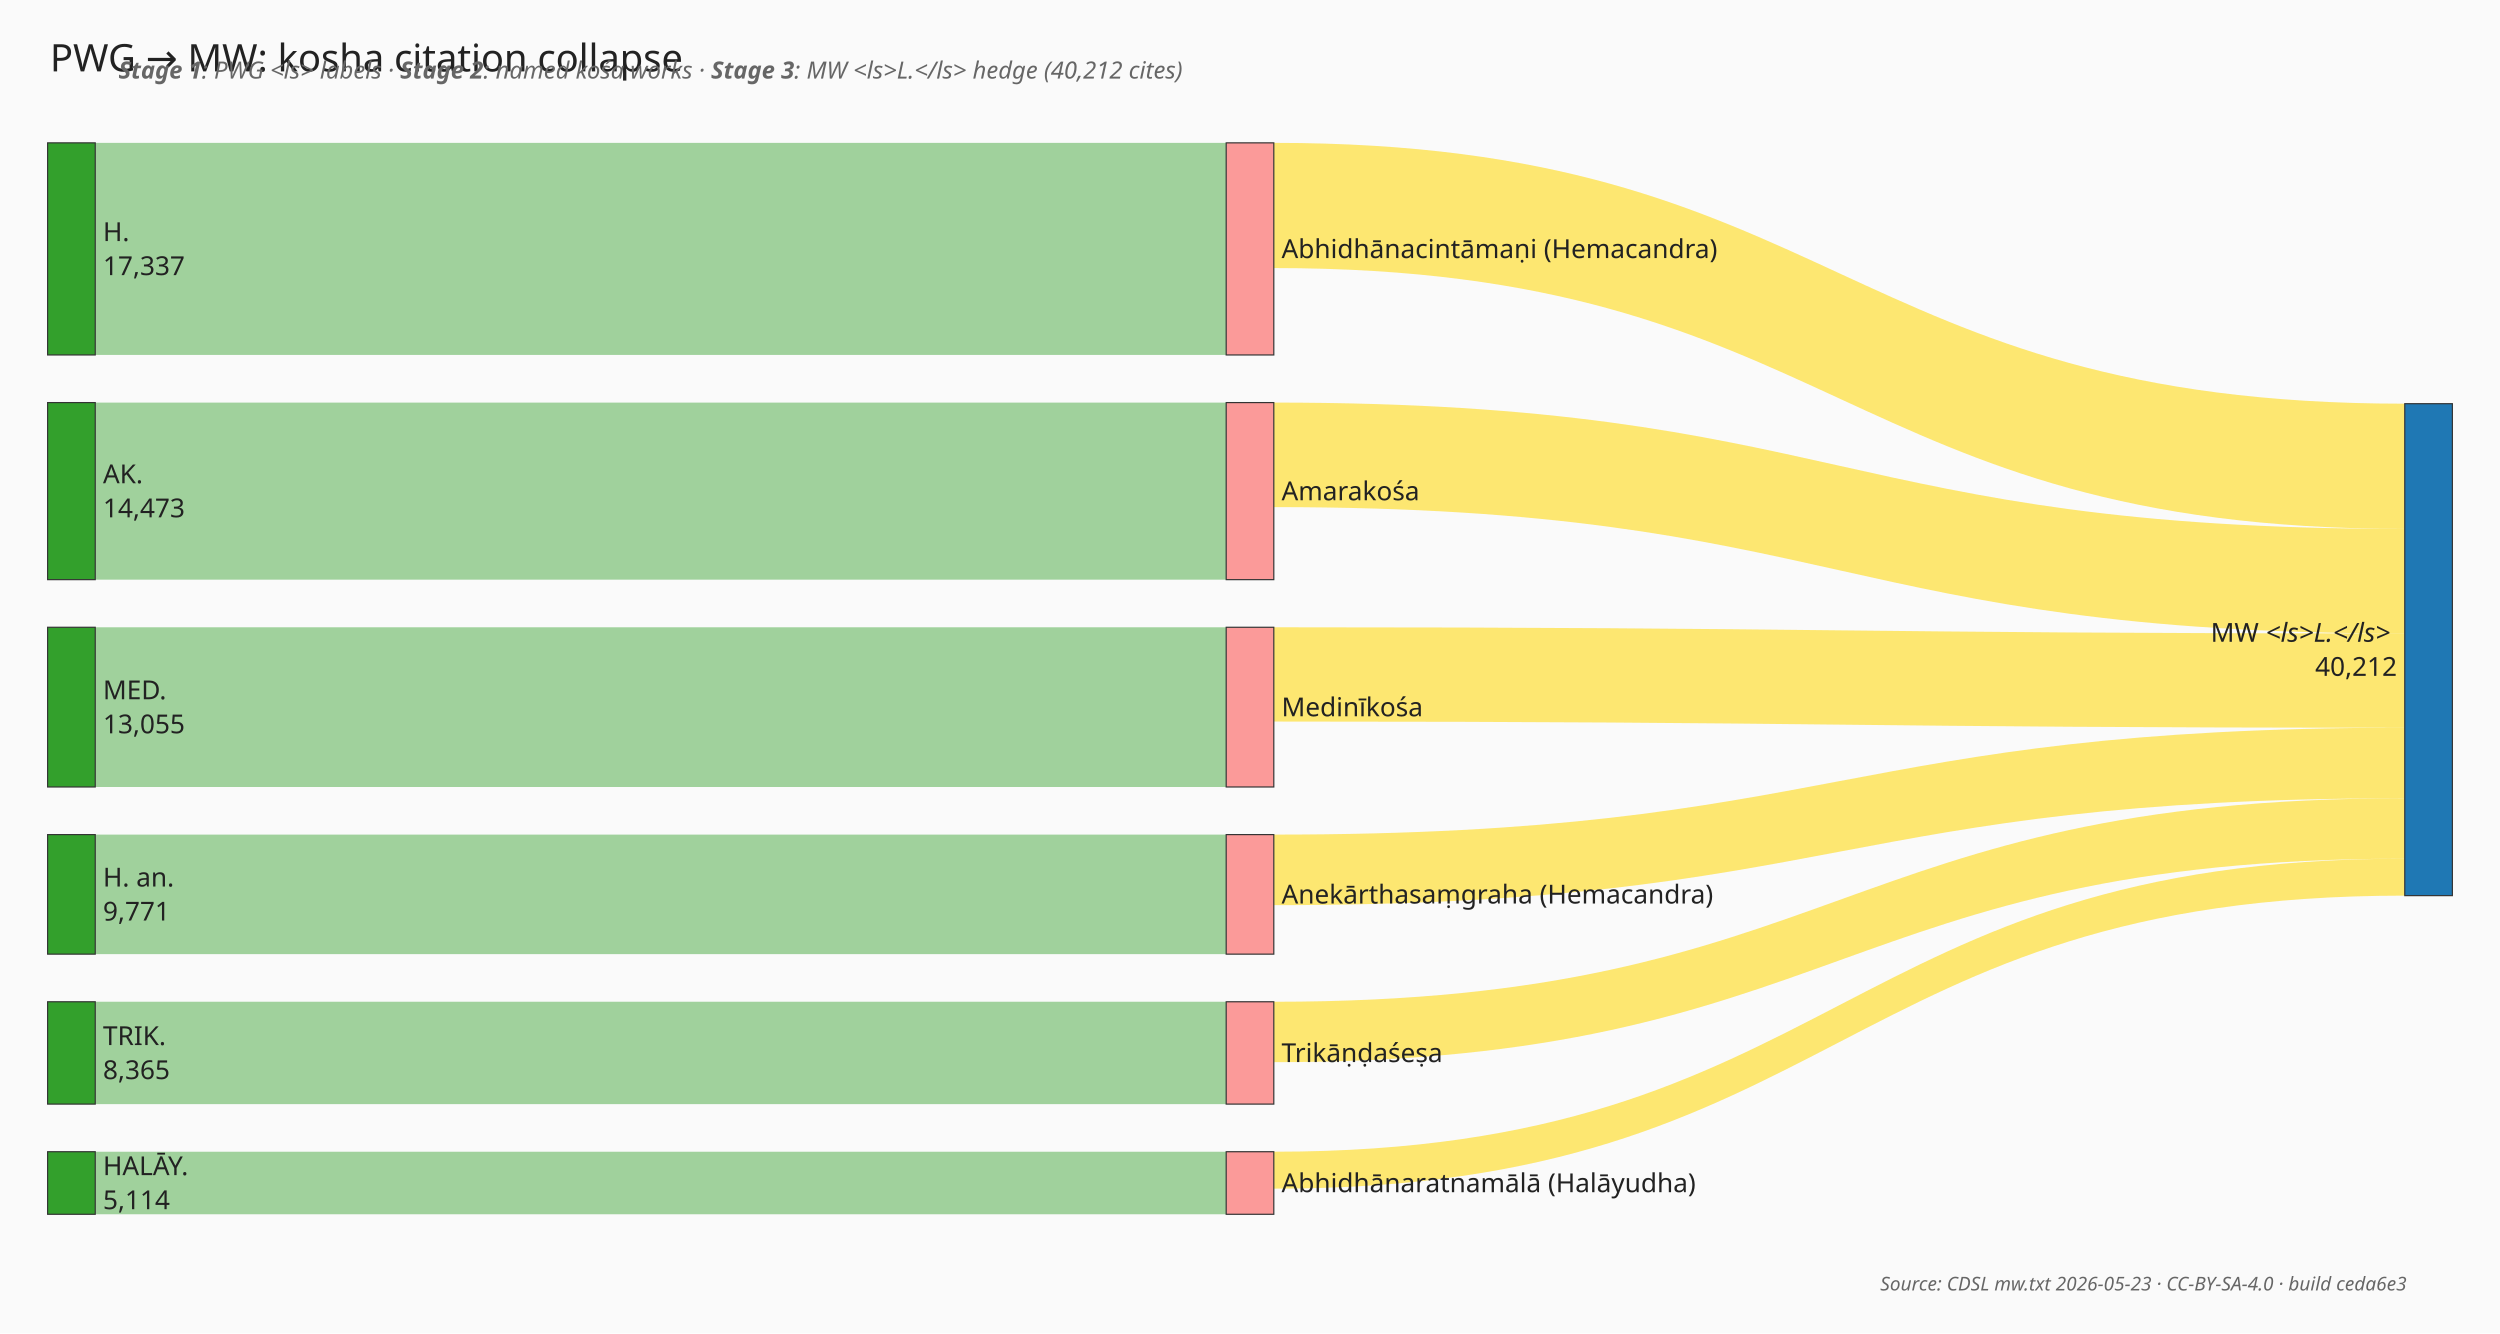
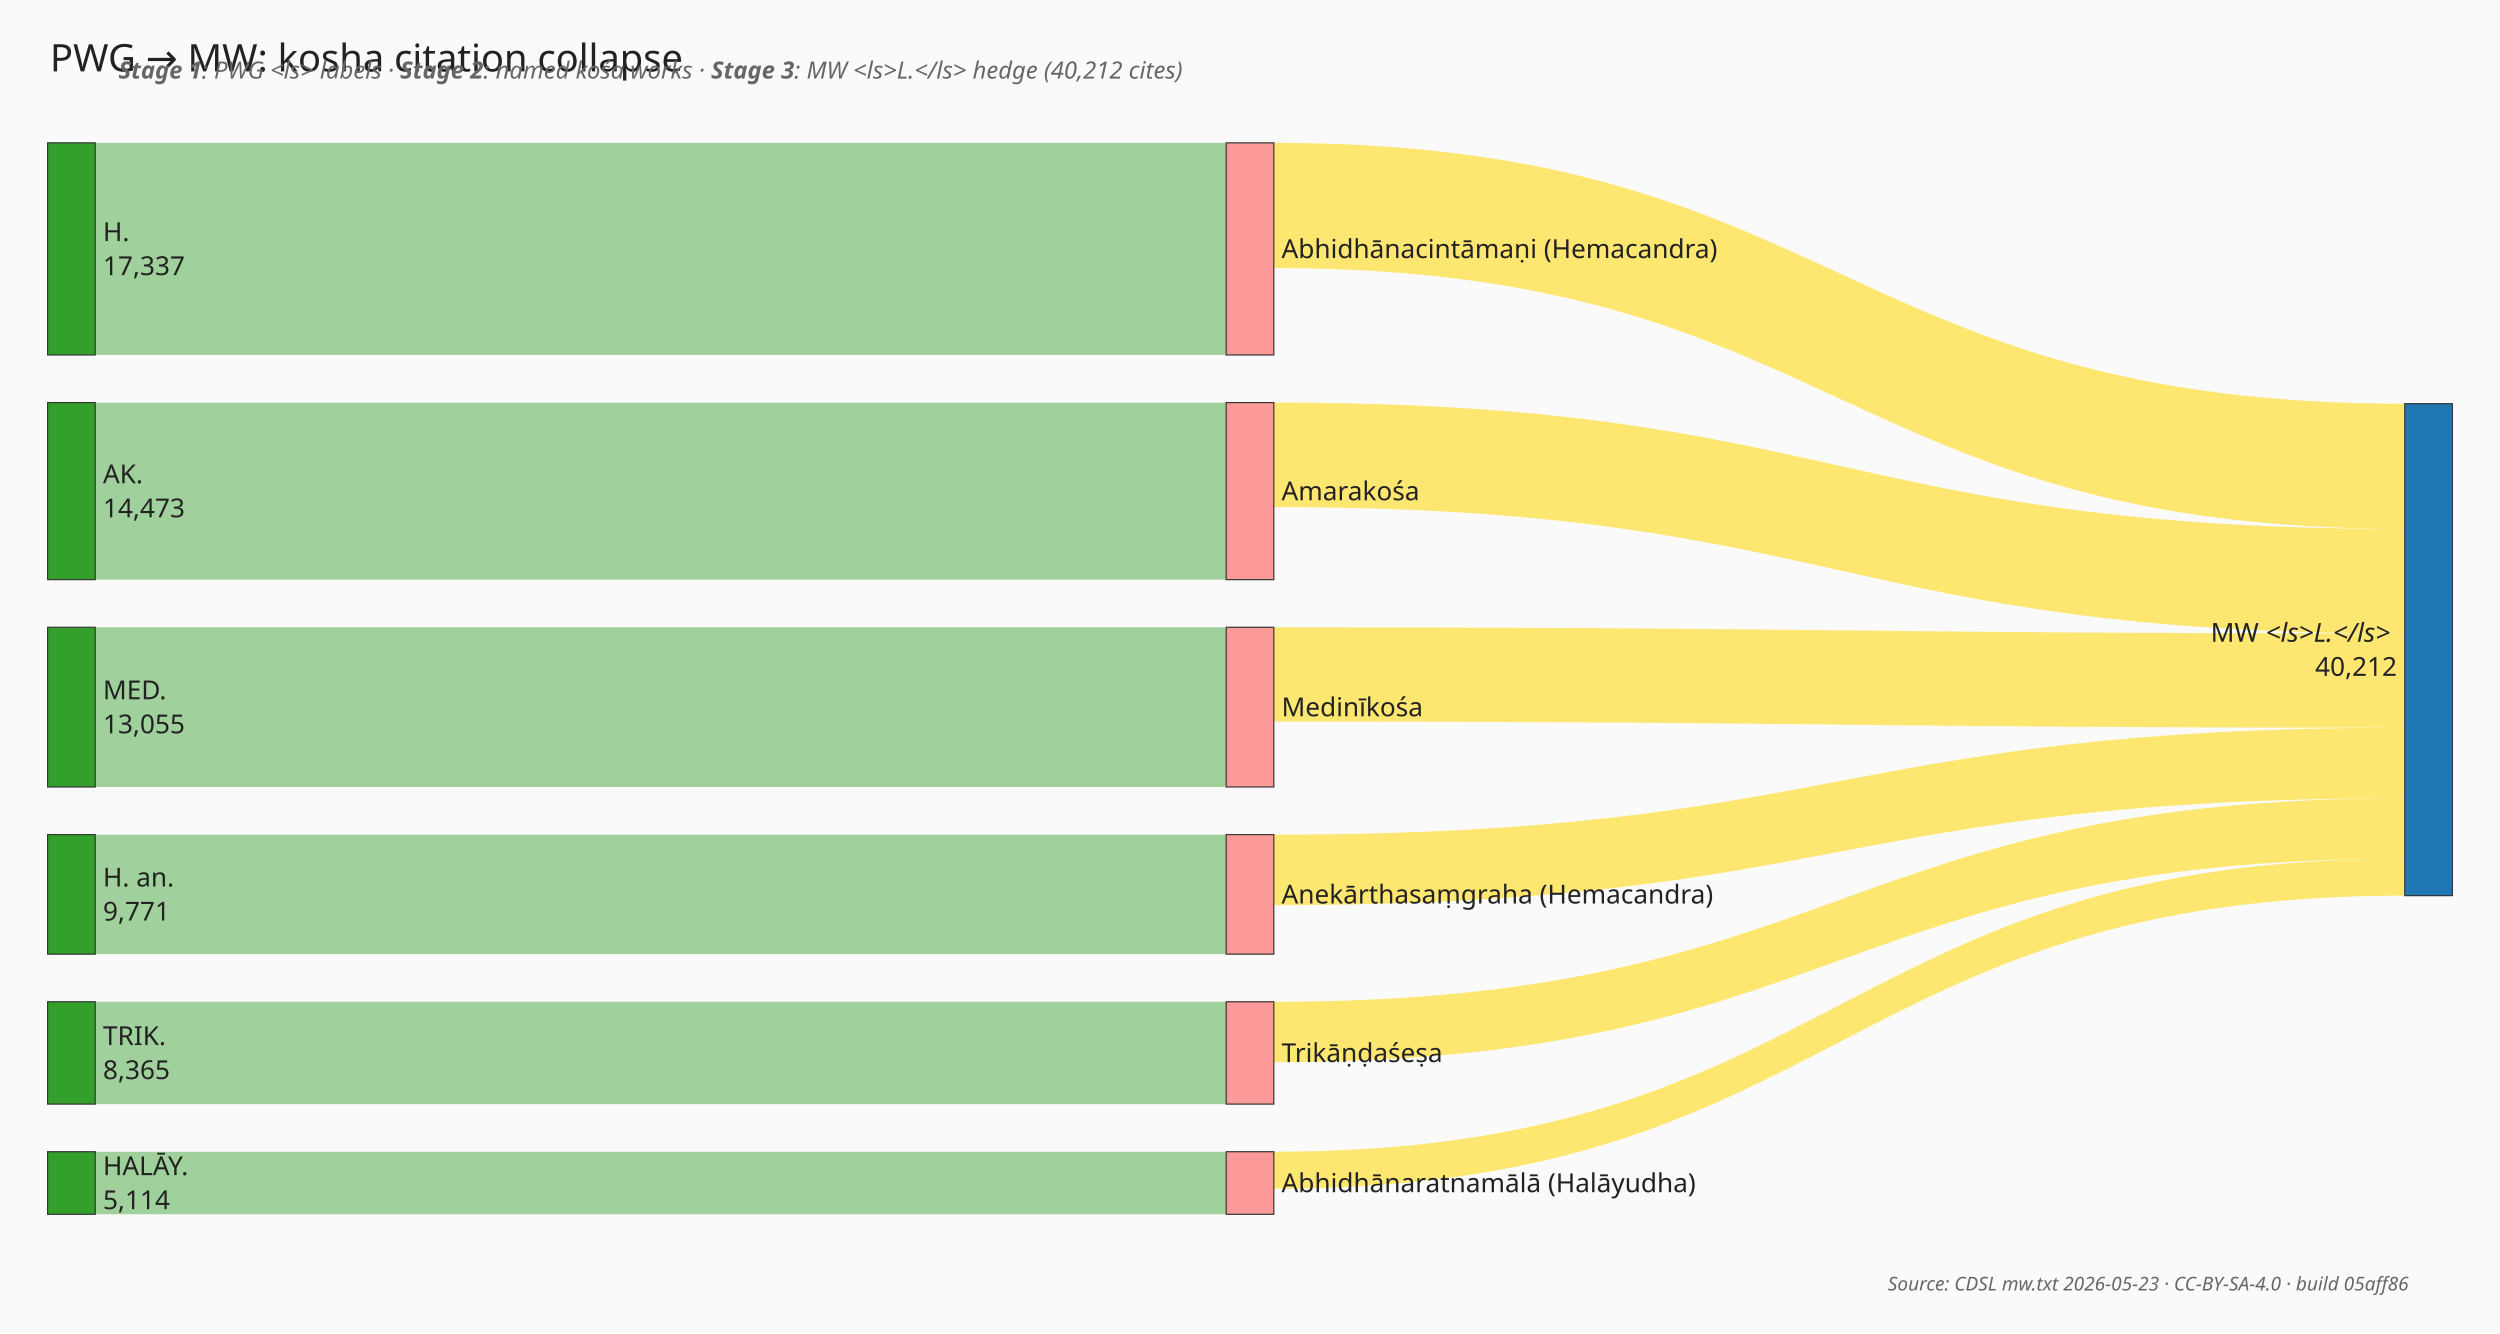
<svg xmlns="http://www.w3.org/2000/svg" class="main-svg" width="1050" height="560" style="" viewBox="0 0 1050 560">
  <rect x="0" y="0" width="1050" height="560" style="fill: rgb(250, 250, 250); fill-opacity: 1;" />
-   <defs id="defs-e32b00">
+   <defs id="defs-dc6bab">
    <g class="clips" />
    <g class="gradients" />
    <g class="patterns" />
  </defs>
  <g class="bglayer" />
  <g class="layer-below">
    <g class="imagelayer" />
    <g class="shapelayer" />
  </g>
  <g class="cartesianlayer" />
  <g class="polarlayer" />
  <g class="smithlayer" />
  <g class="ternarylayer" />
  <g class="geolayer" />
  <g class="funnelarealayer" />
  <g class="pielayer" />
  <g class="iciclelayer" />
  <g class="treemaplayer" />
  <g class="sunburstlayer" />
  <g class="glimages" />
  <g class="sankey" transform="translate(20,60)matrix(1 0 0 1 0 0)" style="box-sizing: content-box; position: absolute; left: 0px; shape-rendering: geometricprecision; pointer-events: none;">
    <g class="sankey-links" style="fill: none;">
      <path class="sankey-link" d="M20,4.263256414560601e-14C257.5,4.263256414560601e-14 257.5,-5.684341886080802e-14 495,-5.684341886080802e-14L495,89.084C257.5,89.084 257.5,89.084 20,89.084Z" style="stroke: rgb(68, 68, 68); stroke-opacity: 1; fill: rgb(51, 160, 44); fill-opacity: 0.45; stroke-width: 0; opacity: 1;" />
      <path class="sankey-link" d="M20,109.084C257.5,109.084 257.5,109.084 495,109.084L495,183.452C257.5,183.452 257.5,183.452 20,183.452Z" style="stroke: rgb(68, 68, 68); stroke-opacity: 1; fill: rgb(51, 160, 44); fill-opacity: 0.45; stroke-width: 0; opacity: 1;" />
      <path class="sankey-link" d="M20,203.452C257.5,203.452 257.5,203.452 495,203.452L495,270.533C257.5,270.533 257.5,270.533 20,270.533Z" style="stroke: rgb(68, 68, 68); stroke-opacity: 1; fill: rgb(51, 160, 44); fill-opacity: 0.45; stroke-width: 0; opacity: 1;" />
      <path class="sankey-link" d="M20,290.533C257.5,290.533 257.5,290.533 495,290.533L495,340.74C257.5,340.74 257.5,340.74 20,340.74Z" style="stroke: rgb(68, 68, 68); stroke-opacity: 1; fill: rgb(51, 160, 44); fill-opacity: 0.45; stroke-width: 0; opacity: 1;" />
      <path class="sankey-link" d="M20,360.74C257.5,360.74 257.5,360.74 495,360.74L495,403.722C257.5,403.722 257.5,403.722 20,403.722Z" style="stroke: rgb(68, 68, 68); stroke-opacity: 1; fill: rgb(51, 160, 44); fill-opacity: 0.45; stroke-width: 0; opacity: 1;" />
      <path class="sankey-link" d="M20,423.722C257.5,423.722 257.5,423.722 495,423.722L495,450C257.5,450 257.5,450 20,450Z" style="stroke: rgb(68, 68, 68); stroke-opacity: 1; fill: rgb(51, 160, 44); fill-opacity: 0.45; stroke-width: 0; opacity: 1;" />
      <path class="sankey-link" d="M515,-5.684341886080802e-14C752.5,-5.684341886080802e-14 752.5,109.55 990,109.55L990,162.136C752.5,162.136 752.5,52.586 515,52.586Z" style="stroke: rgb(68, 68, 68); stroke-opacity: 1; fill: rgb(255, 215, 0); fill-opacity: 0.55; stroke-width: 0; opacity: 1;" />
      <path class="sankey-link" d="M515,109.084C752.5,109.084 752.5,162.136 990,162.136L990,206.039C752.5,206.039 752.5,152.986 515,152.986Z" style="stroke: rgb(68, 68, 68); stroke-opacity: 1; fill: rgb(255, 215, 0); fill-opacity: 0.55; stroke-width: 0; opacity: 1;" />
      <path class="sankey-link" d="M515,203.452C752.5,203.452 752.5,206.039 990,206.039L990,245.64C752.5,245.64 752.5,243.053 515,243.053Z" style="stroke: rgb(68, 68, 68); stroke-opacity: 1; fill: rgb(255, 215, 0); fill-opacity: 0.55; stroke-width: 0; opacity: 1;" />
      <path class="sankey-link" d="M515,290.533C752.5,290.533 752.5,245.64 990,245.64L990,275.278C752.5,275.278 752.5,320.171 515,320.171Z" style="stroke: rgb(68, 68, 68); stroke-opacity: 1; fill: rgb(255, 215, 0); fill-opacity: 0.55; stroke-width: 0; opacity: 1;" />
      <path class="sankey-link" d="M515,360.74C752.5,360.74 752.5,275.278 990,275.278L990,300.651C752.5,300.651 752.5,386.113 515,386.113Z" style="stroke: rgb(68, 68, 68); stroke-opacity: 1; fill: rgb(255, 215, 0); fill-opacity: 0.55; stroke-width: 0; opacity: 1;" />
      <path class="sankey-link" d="M515,423.722C752.5,423.722 752.5,300.651 990,300.651L990,316.164C752.5,316.164 752.5,439.235 515,439.235Z" style="stroke: rgb(68, 68, 68); stroke-opacity: 1; fill: rgb(255, 215, 0); fill-opacity: 0.55; stroke-width: 0; opacity: 1;" />
    </g>
    <g class="sankey-node-set" style="cursor: move;">
      <g class="sankey-node" transform="translate(0.000,0.000)" style="opacity: 1;">
        <rect class="node-rect" width="20" height="89.084" style="stroke-width: 0.5; stroke: rgb(51, 51, 51); stroke-opacity: 1; fill: rgb(51, 160, 44); fill-opacity: 1;" />
        <text class="node-label" data-notex="1" x="0" y="0" text-anchor="start" transform="translate(23.25,41.24195)" style="cursor: default; font-family: 'Noto Sans', 'DejaVu Sans', sans-serif; font-size: 11px; fill: rgb(34, 34, 34); fill-opacity: 1; text-shadow: rgb(255, 255, 255) 1px 1px 1px, rgb(255, 255, 255) -1px -1px 1px, rgb(255, 255, 255) 1px -1px 1px, rgb(255, 255, 255) -1px 1px 1px; white-space: pre;">
          <tspan class="line" dy="0em" x="0" y="0">H.</tspan>
          <tspan class="line" dy="1.3em" x="0" y="0">17,337</tspan>
        </text>
      </g>
      <g class="sankey-node" transform="translate(0.000,109.084)" style="opacity: 1;">
        <rect class="node-rect" width="20" height="74.368" style="stroke-width: 0.5; stroke: rgb(51, 51, 51); stroke-opacity: 1; fill: rgb(51, 160, 44); fill-opacity: 1;" />
        <text class="node-label" data-notex="1" x="0" y="0" text-anchor="start" transform="translate(23.25,33.88381)" style="cursor: default; font-family: 'Noto Sans', 'DejaVu Sans', sans-serif; font-size: 11px; fill: rgb(34, 34, 34); fill-opacity: 1; text-shadow: rgb(255, 255, 255) 1px 1px 1px, rgb(255, 255, 255) -1px -1px 1px, rgb(255, 255, 255) 1px -1px 1px, rgb(255, 255, 255) -1px 1px 1px; white-space: pre;">
          <tspan class="line" dy="0em" x="0" y="0">AK.</tspan>
          <tspan class="line" dy="1.3em" x="0" y="0">14,473</tspan>
        </text>
      </g>
      <g class="sankey-node" transform="translate(0.000,203.452)" style="opacity: 1;">
        <rect class="node-rect" width="20" height="67.081" style="stroke-width: 0.5; stroke: rgb(51, 51, 51); stroke-opacity: 1; fill: rgb(51, 160, 44); fill-opacity: 1;" />
        <text class="node-label" data-notex="1" x="0" y="0" text-anchor="start" transform="translate(23.25,30.2407)" style="cursor: default; font-family: 'Noto Sans', 'DejaVu Sans', sans-serif; font-size: 11px; fill: rgb(34, 34, 34); fill-opacity: 1; text-shadow: rgb(255, 255, 255) 1px 1px 1px, rgb(255, 255, 255) -1px -1px 1px, rgb(255, 255, 255) 1px -1px 1px, rgb(255, 255, 255) -1px 1px 1px; white-space: pre;">
          <tspan class="line" dy="0em" x="0" y="0">MED.</tspan>
          <tspan class="line" dy="1.3em" x="0" y="0">13,055</tspan>
        </text>
      </g>
      <g class="sankey-node" transform="translate(0.000,290.533)" style="opacity: 1;">
        <rect class="node-rect" width="20" height="50.207" style="stroke-width: 0.5; stroke: rgb(51, 51, 51); stroke-opacity: 1; fill: rgb(51, 160, 44); fill-opacity: 1;" />
        <text class="node-label" data-notex="1" x="0" y="0" text-anchor="start" transform="translate(23.25,21.8035)" style="cursor: default; font-family: 'Noto Sans', 'DejaVu Sans', sans-serif; font-size: 11px; fill: rgb(34, 34, 34); fill-opacity: 1; text-shadow: rgb(255, 255, 255) 1px 1px 1px, rgb(255, 255, 255) -1px -1px 1px, rgb(255, 255, 255) 1px -1px 1px, rgb(255, 255, 255) -1px 1px 1px; white-space: pre;">
          <tspan class="line" dy="0em" x="0" y="0">H. an.</tspan>
          <tspan class="line" dy="1.3em" x="0" y="0">9,771</tspan>
        </text>
      </g>
      <g class="sankey-node" transform="translate(0.000,360.740)" style="opacity: 1;">
        <rect class="node-rect" width="20" height="42.982" style="stroke-width: 0.5; stroke: rgb(51, 51, 51); stroke-opacity: 1; fill: rgb(51, 160, 44); fill-opacity: 1;" />
        <text class="node-label" data-notex="1" x="0" y="0" text-anchor="start" transform="translate(23.25,18.19123)" style="cursor: default; font-family: 'Noto Sans', 'DejaVu Sans', sans-serif; font-size: 11px; fill: rgb(34, 34, 34); fill-opacity: 1; text-shadow: rgb(255, 255, 255) 1px 1px 1px, rgb(255, 255, 255) -1px -1px 1px, rgb(255, 255, 255) 1px -1px 1px, rgb(255, 255, 255) -1px 1px 1px; white-space: pre;">
          <tspan class="line" dy="0em" x="0" y="0">TRIK.</tspan>
          <tspan class="line" dy="1.3em" x="0" y="0">8,365</tspan>
        </text>
      </g>
      <g class="sankey-node" transform="translate(0.000,423.722)" style="opacity: 1;">
        <rect class="node-rect" width="20" height="26.278" style="stroke-width: 0.5; stroke: rgb(51, 51, 51); stroke-opacity: 1; fill: rgb(51, 160, 44); fill-opacity: 1;" />
        <text class="node-label" data-notex="1" x="0" y="0" text-anchor="start" transform="translate(23.25,9.838809)" style="cursor: default; font-family: 'Noto Sans', 'DejaVu Sans', sans-serif; font-size: 11px; fill: rgb(34, 34, 34); fill-opacity: 1; text-shadow: rgb(255, 255, 255) 1px 1px 1px, rgb(255, 255, 255) -1px -1px 1px, rgb(255, 255, 255) 1px -1px 1px, rgb(255, 255, 255) -1px 1px 1px; white-space: pre;">
          <tspan class="line" dy="0em" x="0" y="0">HALĀY.</tspan>
          <tspan class="line" dy="1.3em" x="0" y="0">5,114</tspan>
        </text>
      </g>
      <g class="sankey-node" transform="translate(495.000,-0.000)" style="opacity: 1;">
        <rect class="node-rect" width="20" height="89.084" style="stroke-width: 0.5; stroke: rgb(51, 51, 51); stroke-opacity: 1; fill: rgb(251, 154, 153); fill-opacity: 1;" />
        <text class="node-label" data-notex="1" x="0" y="0" text-anchor="start" transform="translate(23.25,48.39195)" style="cursor: default; font-family: 'Noto Sans', 'DejaVu Sans', sans-serif; font-size: 11px; fill: rgb(34, 34, 34); fill-opacity: 1; text-shadow: rgb(255, 255, 255) 1px 1px 1px, rgb(255, 255, 255) -1px -1px 1px, rgb(255, 255, 255) 1px -1px 1px, rgb(255, 255, 255) -1px 1px 1px; white-space: pre;">Abhidhānacintāmaṇi (Hemacandra)</text>
      </g>
      <g class="sankey-node" transform="translate(495.000,109.084)" style="opacity: 1;">
        <rect class="node-rect" width="20" height="74.368" style="stroke-width: 0.5; stroke: rgb(51, 51, 51); stroke-opacity: 1; fill: rgb(251, 154, 153); fill-opacity: 1;" />
        <text class="node-label" data-notex="1" x="0" y="0" text-anchor="start" transform="translate(23.25,41.03381)" style="cursor: default; font-family: 'Noto Sans', 'DejaVu Sans', sans-serif; font-size: 11px; fill: rgb(34, 34, 34); fill-opacity: 1; text-shadow: rgb(255, 255, 255) 1px 1px 1px, rgb(255, 255, 255) -1px -1px 1px, rgb(255, 255, 255) 1px -1px 1px, rgb(255, 255, 255) -1px 1px 1px; white-space: pre;">Amarakośa</text>
      </g>
      <g class="sankey-node" transform="translate(495.000,203.452)" style="opacity: 1;">
        <rect class="node-rect" width="20" height="67.081" style="stroke-width: 0.5; stroke: rgb(51, 51, 51); stroke-opacity: 1; fill: rgb(251, 154, 153); fill-opacity: 1;" />
        <text class="node-label" data-notex="1" x="0" y="0" text-anchor="start" transform="translate(23.25,37.3907)" style="cursor: default; font-family: 'Noto Sans', 'DejaVu Sans', sans-serif; font-size: 11px; fill: rgb(34, 34, 34); fill-opacity: 1; text-shadow: rgb(255, 255, 255) 1px 1px 1px, rgb(255, 255, 255) -1px -1px 1px, rgb(255, 255, 255) 1px -1px 1px, rgb(255, 255, 255) -1px 1px 1px; white-space: pre;">Medinīkośa</text>
      </g>
      <g class="sankey-node" transform="translate(495.000,290.533)" style="opacity: 1;">
        <rect class="node-rect" width="20" height="50.207" style="stroke-width: 0.5; stroke: rgb(51, 51, 51); stroke-opacity: 1; fill: rgb(251, 154, 153); fill-opacity: 1;" />
        <text class="node-label" data-notex="1" x="0" y="0" text-anchor="start" transform="translate(23.25,28.9535)" style="cursor: default; font-family: 'Noto Sans', 'DejaVu Sans', sans-serif; font-size: 11px; fill: rgb(34, 34, 34); fill-opacity: 1; text-shadow: rgb(255, 255, 255) 1px 1px 1px, rgb(255, 255, 255) -1px -1px 1px, rgb(255, 255, 255) 1px -1px 1px, rgb(255, 255, 255) -1px 1px 1px; white-space: pre;">Anekārthasaṃgraha (Hemacandra)</text>
      </g>
      <g class="sankey-node" transform="translate(495.000,360.740)" style="opacity: 1;">
        <rect class="node-rect" width="20" height="42.982" style="stroke-width: 0.5; stroke: rgb(51, 51, 51); stroke-opacity: 1; fill: rgb(251, 154, 153); fill-opacity: 1;" />
        <text class="node-label" data-notex="1" x="0" y="0" text-anchor="start" transform="translate(23.25,25.34123)" style="cursor: default; font-family: 'Noto Sans', 'DejaVu Sans', sans-serif; font-size: 11px; fill: rgb(34, 34, 34); fill-opacity: 1; text-shadow: rgb(255, 255, 255) 1px 1px 1px, rgb(255, 255, 255) -1px -1px 1px, rgb(255, 255, 255) 1px -1px 1px, rgb(255, 255, 255) -1px 1px 1px; white-space: pre;">Trikāṇḍaśeṣa</text>
      </g>
      <g class="sankey-node" transform="translate(495.000,423.722)" style="opacity: 1;">
        <rect class="node-rect" width="20" height="26.278" style="stroke-width: 0.5; stroke: rgb(51, 51, 51); stroke-opacity: 1; fill: rgb(251, 154, 153); fill-opacity: 1;" />
        <text class="node-label" data-notex="1" x="0" y="0" text-anchor="start" transform="translate(23.25,16.98881)" style="cursor: default; font-family: 'Noto Sans', 'DejaVu Sans', sans-serif; font-size: 11px; fill: rgb(34, 34, 34); fill-opacity: 1; text-shadow: rgb(255, 255, 255) 1px 1px 1px, rgb(255, 255, 255) -1px -1px 1px, rgb(255, 255, 255) 1px -1px 1px, rgb(255, 255, 255) -1px 1px 1px; white-space: pre;">Abhidhānaratnamālā (Halāyudha)</text>
      </g>
      <g class="sankey-node" transform="translate(990.000,109.550)" style="opacity: 1;">
        <rect class="node-rect" width="20" height="206.614" style="stroke-width: 0.5; stroke: rgb(51, 51, 51); stroke-opacity: 1; fill: rgb(31, 120, 180); fill-opacity: 1;" />
        <text class="node-label" data-notex="1" x="0" y="0" text-anchor="end" transform="translate(-3.25,100.0069)" style="cursor: default; font-family: 'Noto Sans', 'DejaVu Sans', sans-serif; font-size: 11px; fill: rgb(34, 34, 34); fill-opacity: 1; text-shadow: rgb(255, 255, 255) 1px 1px 1px, rgb(255, 255, 255) -1px -1px 1px, rgb(255, 255, 255) 1px -1px 1px, rgb(255, 255, 255) -1px 1px 1px; white-space: pre;">
          <tspan class="line" dy="0em" x="0" y="0">MW <tspan style="font-style:italic">&lt;ls&gt;L.&lt;/ls&gt;</tspan>
          </tspan>
          <tspan class="line" dy="1.3em" x="0" y="0">40,212</tspan>
        </text>
      </g>
    </g>
  </g>
-   <defs id="topdefs-e32b00">
+   <defs id="topdefs-dc6bab">
    <g class="clips" />
  </defs>
  <g class="layer-above">
    <g class="imagelayer" />
    <g class="shapelayer" />
  </g>
  <g class="infolayer">
    <g class="g-gtitle">
      <text class="gtitle" x="21" y="30" text-anchor="start" dy="0em" style="opacity: 1; font-family: 'Noto Sans', 'DejaVu Sans', sans-serif; font-size: 16px; fill: rgb(34, 34, 34); fill-opacity: 1; white-space: pre;">PWG → MW: kosha citation collapse</text>
    </g>
    <g class="first-render" />
    <g class="annotation" data-index="0" style="opacity: 1;">
      <g class="annotation-text-g" transform="rotate(0,273.7,30)">
        <g class="cursor-pointer" transform="translate(40,22)">
          <rect class="bg" x="0.5" y="0.5" width="466" height="14" style="stroke-width: 1px; stroke: rgb(0, 0, 0); stroke-opacity: 0; fill: rgb(0, 0, 0); fill-opacity: 0;" />
          <text class="annotation-text" text-anchor="middle" x="233.227" y="11" style="font-family: 'Noto Sans', 'DejaVu Sans', sans-serif; font-size: 10px; fill: rgb(102, 102, 102); fill-opacity: 1; font-style: italic; white-space: pre;">
            <tspan style="font-weight:bold">Stage 1</tspan>: PWG &lt;ls&gt; labels · <tspan style="font-weight:bold">Stage 2</tspan>: named kośa works · <tspan style="font-weight:bold">Stage 3</tspan>: MW &lt;ls&gt;L.&lt;/ls&gt; hedge (40,212 cites)</text>
        </g>
      </g>
    </g>
    <g class="annotation" data-index="1" style="opacity: 1;">
-       <g class="annotation-text-g" transform="rotate(0,900.4,539)">
-         <g class="cursor-pointer" transform="translate(781,533)">
-           <rect class="bg" x="0.5" y="0.5" width="238" height="12" style="stroke-width: 1px; stroke: rgb(0, 0, 0); stroke-opacity: 0; fill: rgb(0, 0, 0); fill-opacity: 0;" />
-           <text class="annotation-text" text-anchor="middle" x="119.242" y="9" style="font-family: 'Noto Sans', 'DejaVu Sans', sans-serif; font-size: 8px; fill: rgb(102, 102, 102); fill-opacity: 1; font-style: italic; white-space: pre;">Source: CDSL mw.txt 2026-05-23 · CC-BY-SA-4.0 · build ceda6e3</text>
+       <g class="annotation-text-g" transform="rotate(0,902.4,539)">
+         <g class="cursor-pointer" transform="translate(785,533)">
+           <rect class="bg" x="0.5" y="0.5" width="234" height="12" style="stroke-width: 1px; stroke: rgb(0, 0, 0); stroke-opacity: 0; fill: rgb(0, 0, 0); fill-opacity: 0;" />
+           <text class="annotation-text" text-anchor="middle" x="117.242" y="9" style="font-family: 'Noto Sans', 'DejaVu Sans', sans-serif; font-size: 8px; fill: rgb(102, 102, 102); fill-opacity: 1; font-style: italic; white-space: pre;">Source: CDSL mw.txt 2026-05-23 · CC-BY-SA-4.0 · build 05aff86</text>
        </g>
      </g>
    </g>
  </g>
</svg>
